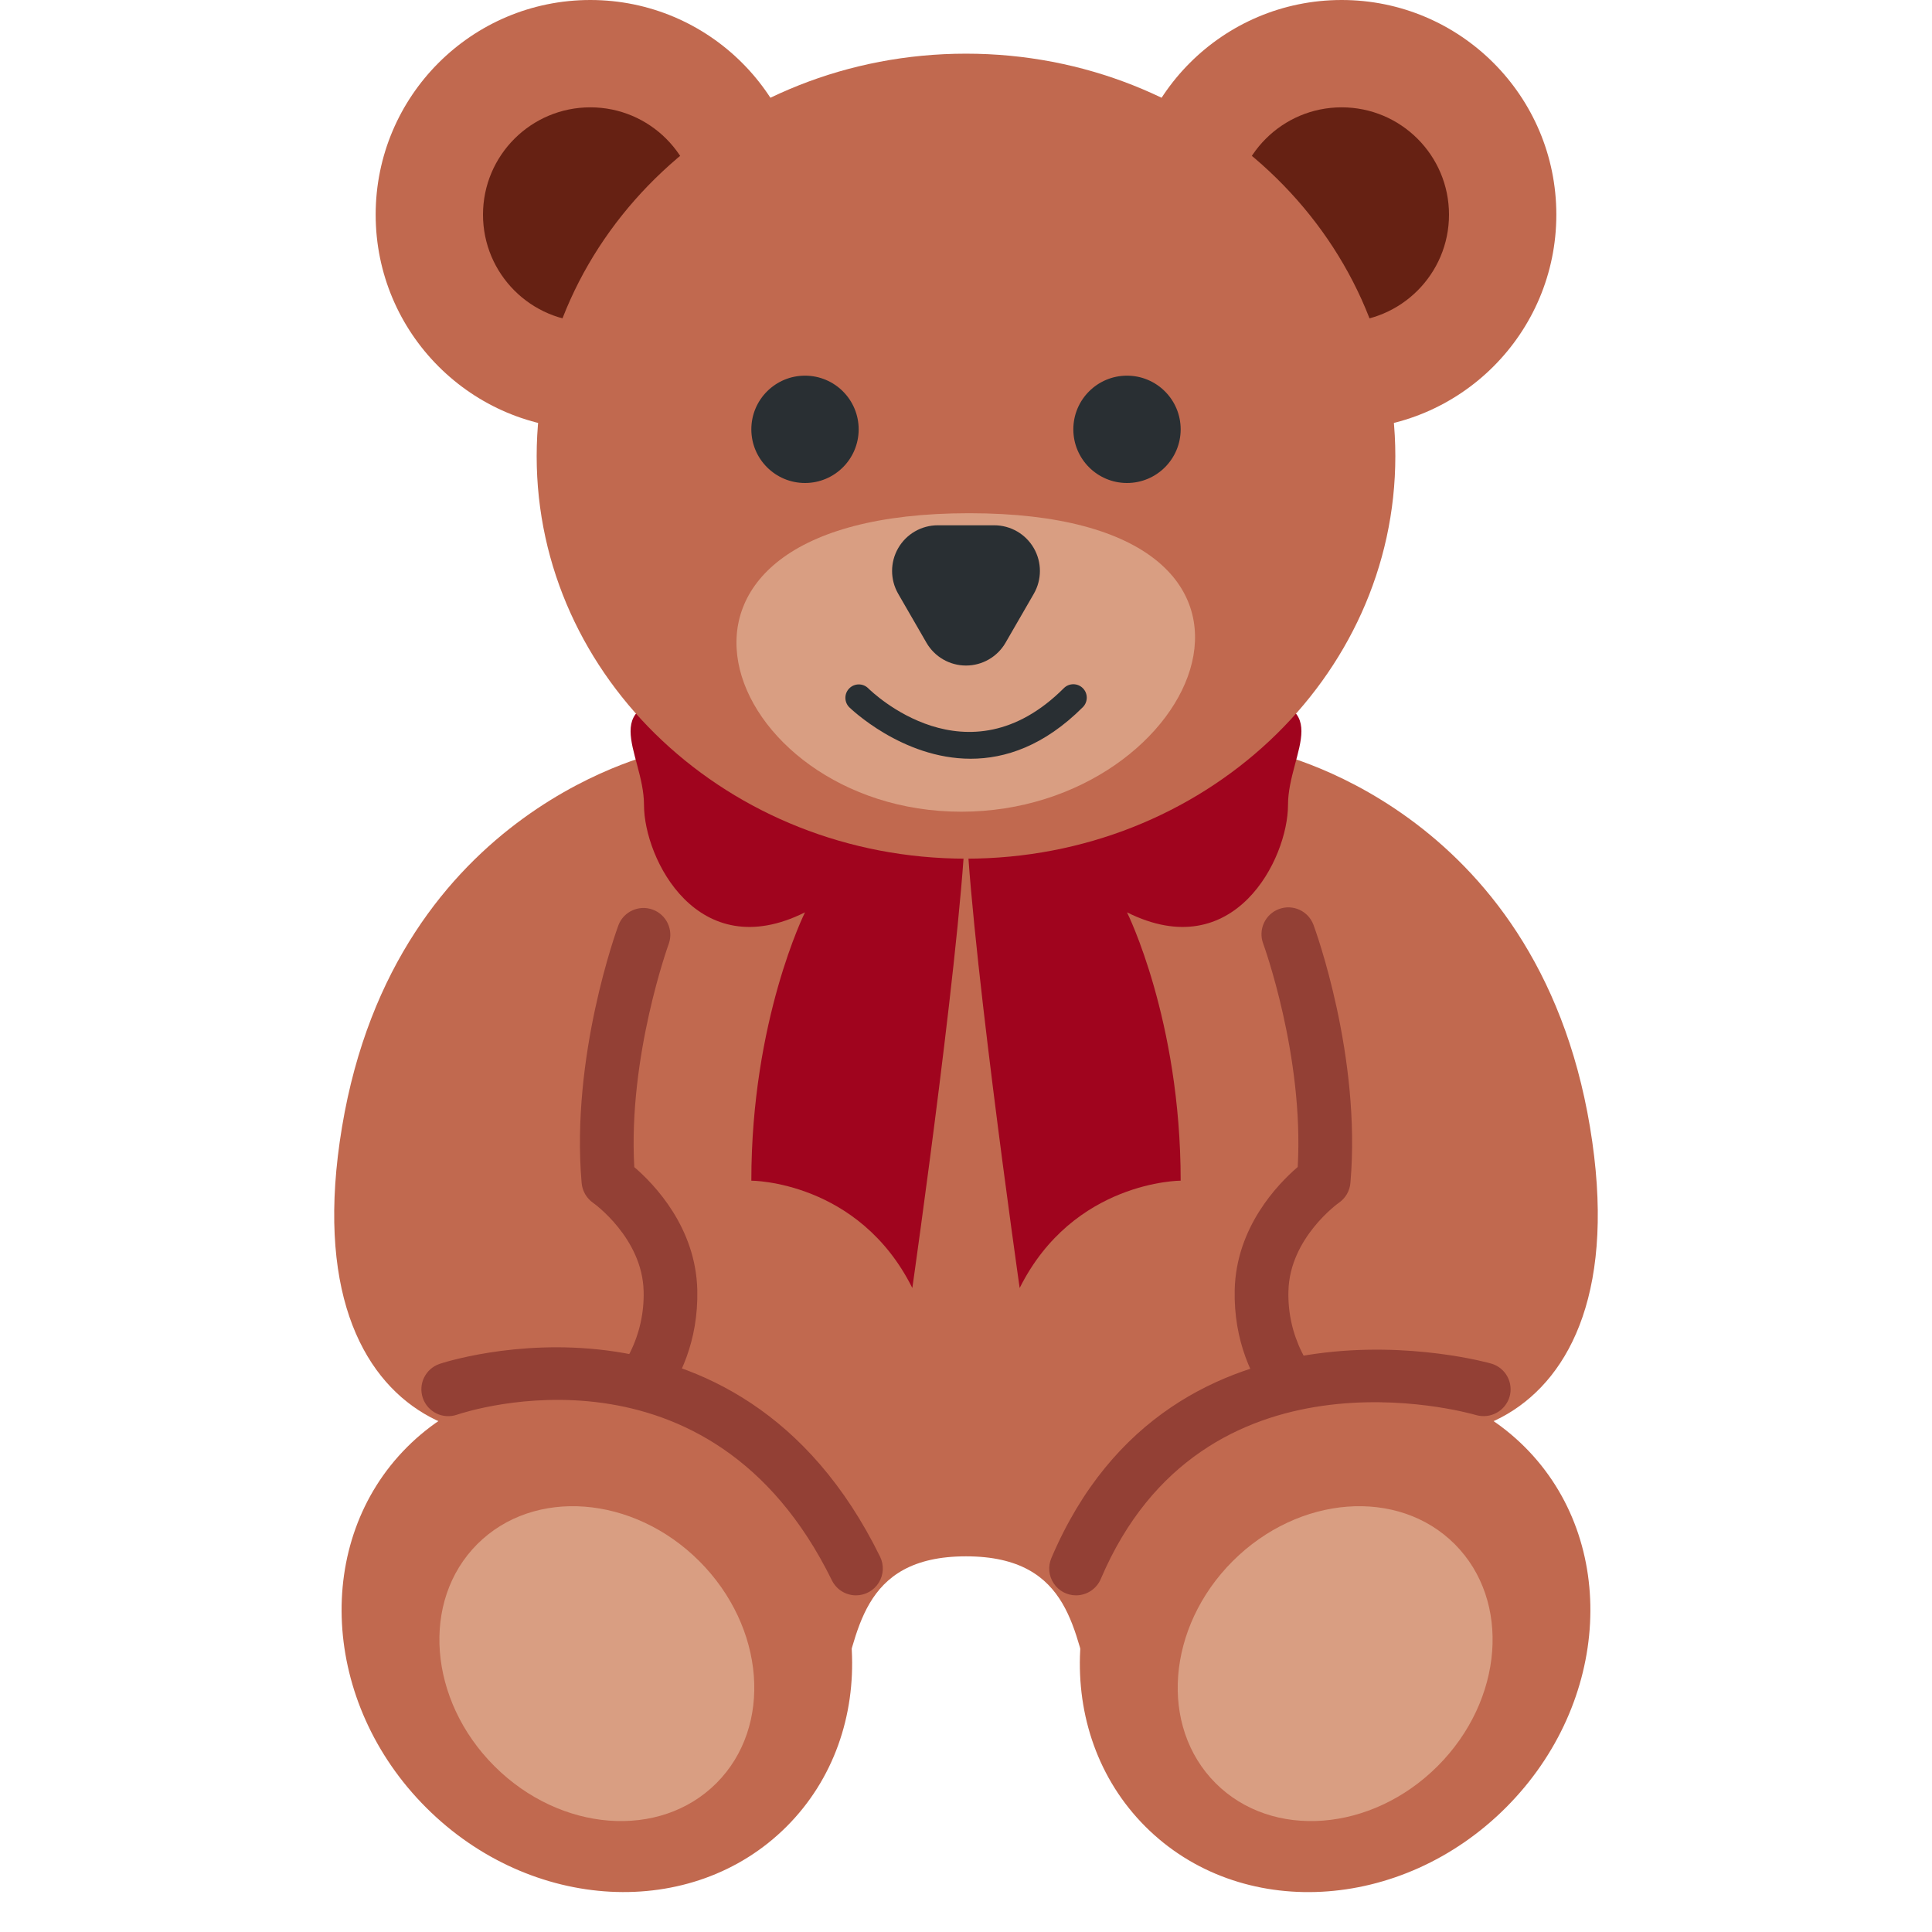
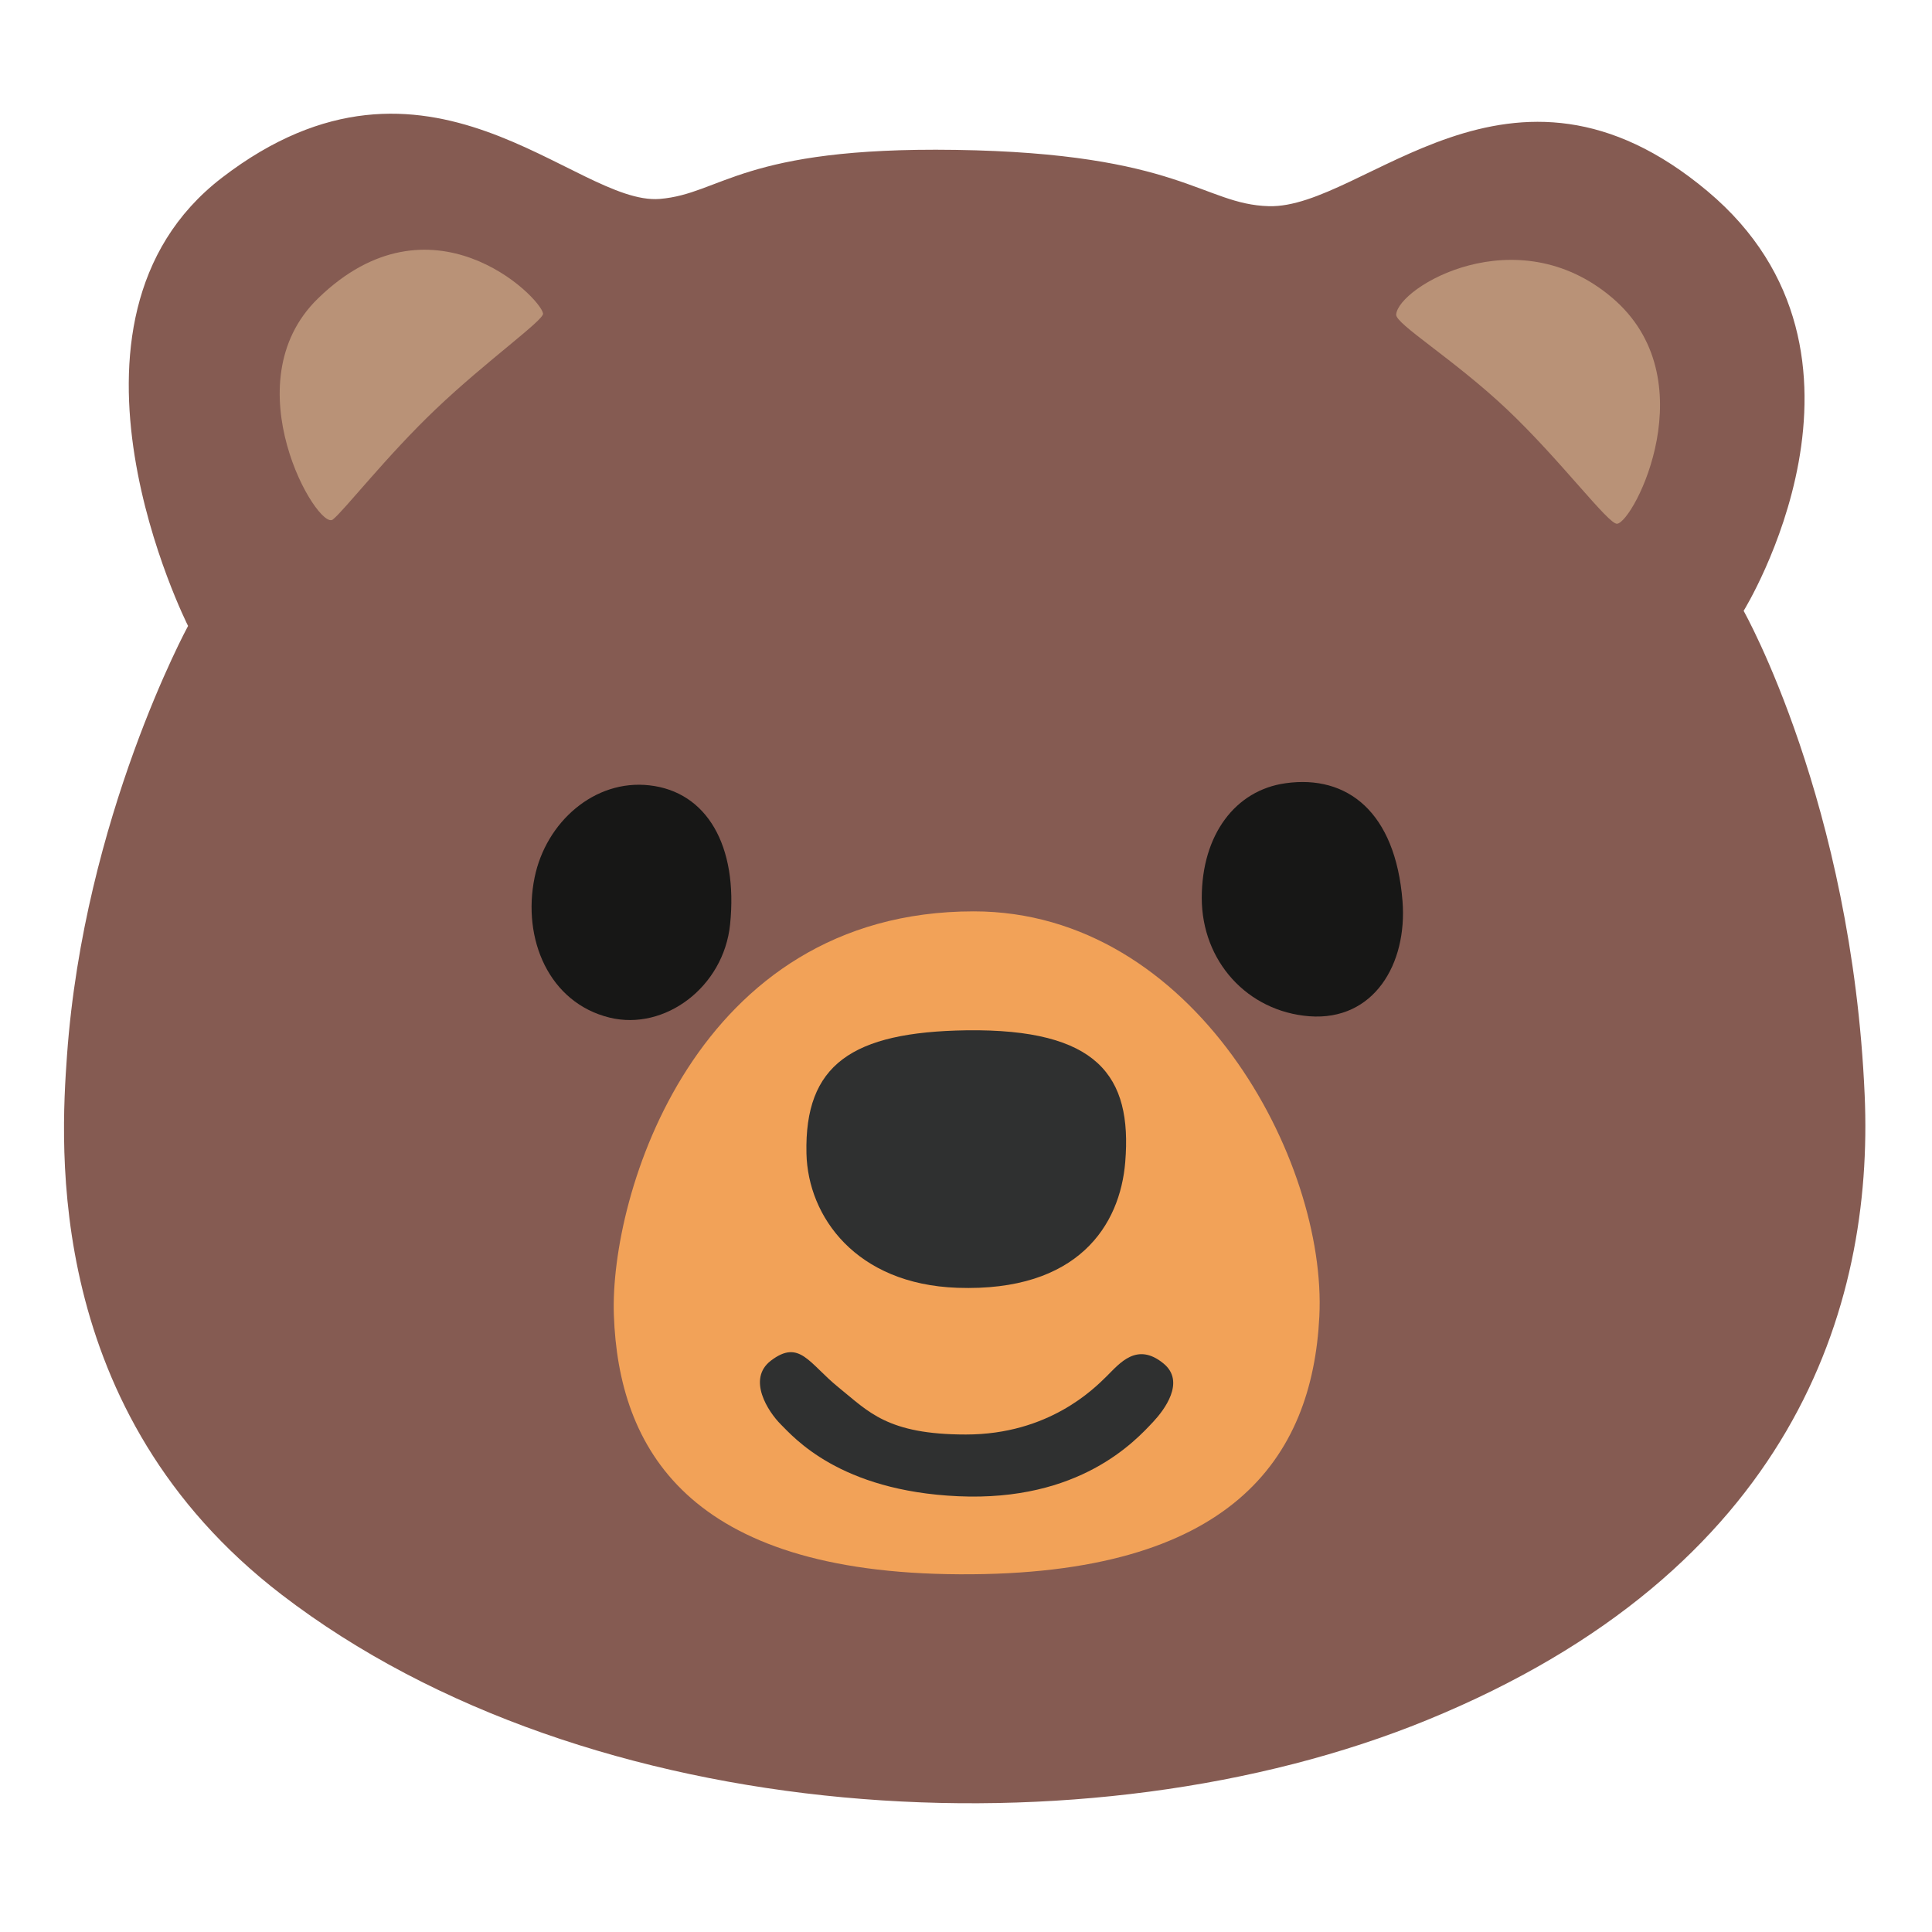
- <svg xmlns="http://www.w3.org/2000/svg" width="800px" height="800px" viewBox="0 0 36 36" aria-hidden="true" role="img" class="iconify iconify--twemoji" preserveAspectRatio="xMidYMid meet">
-   <path fill="#C1694F" d="M25 22h-.253c.16-.798.253-1.633.253-2.5c0-5.247-3.134-9.5-7-9.5s-7 4.253-7 9.5c0 .867.093 1.702.253 2.5H11c-2 3-1.502 8.056.122 9C18 35 14 29 18 29s0 6 6.878 2c1.624-.944 2.122-6 .122-9z" />
-   <path fill="#C1694F" d="M23.667 20.458c-.177-1.544.317-3.562.255-5.25C22.535 16.292 19.947 17 18 17s-4.51-.708-5.897-1.792c-.062 1.688.407 3.706.23 5.25c-.458 4 2.353 7.184 5.667 7.184s6.125-3.184 5.667-7.184z" />
-   <path fill="#C1694F" d="M12.373 14s-5 1-6 7s3.419 6.581 5 5c2-2 0-4 0-4s1-5 1-8zm11.254 0s5 1 6 7s-3.419 6.581-5 5c-2-2 0-4 0-4s-1-5-1-8z" />
-   <path fill="#A0041E" d="M13 13c-2 0-1 1-1 2s1 3 3 2c0 0-1 2-1 5c0 0 2 0 3 2c0 0 1-7 1-9s-4-2-5-2zm10 0c2 0 1 1 1 2s-1 3-3 2c0 0 1 2 1 5c0 0-2 0-3 2c0 0-1-7-1-9s4-2 5-2z" />
-   <circle fill="#C1694F" cx="11" cy="4" r="4" />
-   <circle fill="#662113" cx="11" cy="4" r="2" />
-   <circle fill="#C1694F" cx="25" cy="4" r="4" />
-   <circle fill="#662113" cx="25" cy="4" r="2" />
-   <ellipse fill="#C1694F" cx="18" cy="8.5" rx="8" ry="7.5" />
-   <circle fill="#292F33" cx="15" cy="8" r="1" />
-   <circle fill="#292F33" cx="21" cy="8" r="1" />
-   <path fill="#D99E82" d="M18.058 9.563c-6.808 0-4.612 5.562-.147 5.562c4.464 0 6.955-5.562.147-5.562z" />
-   <path fill="#292F33" d="M16.737 11.065l.526.911a.851.851 0 0 0 1.474 0l.526-.911a.851.851 0 0 0-.737-1.277h-1.052a.851.851 0 0 0-.737 1.277z" />
-   <path fill="#934035" d="M11.265 27.002a.499.499 0 0 1-.269-.921a2.417 2.417 0 0 0 .997-2.022c-.023-.991-.933-1.641-.942-1.646a.507.507 0 0 1-.213-.368c-.205-2.36.65-4.709.687-4.809a.5.5 0 0 1 .938.346c-.008.021-.761 2.099-.644 4.165c.375.322 1.146 1.124 1.174 2.289c.044 1.91-1.398 2.851-1.459 2.89a.523.523 0 0 1-.269.076zm13.471 0a.5.5 0 0 1-.269-.078c-.062-.039-1.504-.979-1.46-2.89c.027-1.165.799-1.967 1.174-2.289c.118-2.072-.636-4.143-.644-4.164a.5.5 0 1 1 .938-.347c.037.099.893 2.448.688 4.809a.502.502 0 0 1-.215.369c-.008.005-.918.654-.94 1.646a2.416 2.416 0 0 0 .997 2.022a.5.5 0 0 1-.269.922zM24.665 22h.01h-.01z" />
-   <ellipse transform="rotate(-45.001 11.121 30.5)" fill="#C1694F" cx="11.122" cy="30.5" rx="4.5" ry="5" />
-   <path fill="#D99E82" d="M13.349 33.227c-1.054 1.054-2.906.912-4.137-.318c-1.23-1.23-1.373-3.082-.318-4.137c1.054-1.054 2.906-.912 4.137.318c1.23 1.231 1.372 3.083.318 4.137z" />
-   <path fill="#D99E82" d="M12.889 32.768c-.781.781-2.206.623-3.182-.354c-.976-.976-1.135-2.401-.354-3.182c.781-.781 2.206-.623 3.182.354s1.135 2.401.354 3.182z" />
-   <ellipse transform="rotate(-45.001 24.878 30.5)" fill="#C1694F" cx="24.878" cy="30.5" rx="5" ry="4.5" />
-   <path fill="#D99E82" d="M22.651 33.227c1.054 1.054 2.906.912 4.137-.318c1.23-1.23 1.373-3.082.318-4.137c-1.054-1.054-2.906-.912-4.137.318c-1.23 1.231-1.372 3.083-.318 4.137z" />
-   <ellipse transform="rotate(-45.001 24.878 31)" fill="#D99E82" cx="24.878" cy="31" rx="2.5" ry="2" />
-   <path fill="#292F33" d="M18.087 14.138c-1.28 0-2.249-.947-2.264-.961a.25.25 0 0 1 .353-.354c.075.074 1.849 1.797 3.647 0a.25.25 0 1 1 .354.354c-.721.721-1.445.961-2.09.961z" />
-   <path fill="#934035" d="M15.95 29.727a.5.5 0 0 1-.449-.28c-2.274-4.635-6.795-3.15-6.986-3.086a.5.5 0 0 1-.326-.946c.055-.02 5.543-1.845 8.21 3.592a.5.5 0 0 1-.449.72zm4.101 0a.499.499 0 0 1-.46-.695c2.255-5.301 8.141-3.641 8.198-3.623a.499.499 0 0 1 .339.619a.505.505 0 0 1-.619.341c-.207-.061-5.096-1.42-6.998 3.054a.502.502 0 0 1-.46.304z" />
+ <svg xmlns="http://www.w3.org/2000/svg" width="800px" height="800px" viewBox="0 0 128 128" aria-hidden="true" role="img" class="iconify iconify--noto" preserveAspectRatio="xMidYMid meet">
+   <path d="M63.29 9.93c14.92.22 16.4 3.61 20.77 3.73c6.32.18 15.98-11.97 29.07-.99c12.9 10.82 2.39 27.8 2.39 27.8s7.18 12.72 8.02 32.1c.61 14.03-4.79 31.49-29 41.39c-22.29 9.12-55.55 7.3-75.88-8.31C2.9 93.56 4.01 75.92 4.44 69.91c1.13-15.77 8.02-28.44 8.02-28.44s-10.19-20.15 2.25-29.7c13.66-10.49 23.38 1.86 29 1.41c4.09-.34 5.43-3.46 19.58-3.25z" fill="#855b52" />
+   <path d="M35.98 20.77c-.19-1.11-7.43-8.29-14.92-.99c-5.77 5.63 0 15.42.99 14.64c.76-.6 3.56-4.21 6.83-7.32c3.35-3.19 7.17-5.9 7.1-6.33z" fill="#b99277" />
+   <path d="M92.5 20.84c-.05.62 3.81 2.95 7.32 6.26c3.55 3.35 6.75 7.67 7.32 7.6c1.13-.14 5.98-9.64-.35-14.99s-14.15-.7-14.29 1.13z" fill="#b99277" />
+   <path d="M64.51 60.38c14.64 0 23.42 16.52 22.9 26.84c-.47 9.39-5.82 17.18-23.84 17.08c-18.02-.09-22.59-8.36-22.9-17.18c-.28-7.88 5.35-26.74 23.84-26.74z" fill="#f2a258" />
+   <path d="M92.92 59.7c.33 4.16-1.9 7.95-6.17 7.63c-4.12-.32-7.13-3.66-7.13-7.84s2.22-7.14 5.56-7.6c4.08-.57 7.27 1.9 7.74 7.81z" fill="#171716" />
+   <path d="M74.55 76.99c-.34 4.16-3.1 8.61-11.12 8.33c-6.73-.24-9.9-4.72-10-8.89c-.14-5.89 3-8.06 10.61-8.17c8.68-.11 10.98 3.01 10.51 8.73z" fill="#2f3030" />
+   <path d="M48.37 61.25c-.43 4.15-4.33 7.06-7.98 6.17c-4.01-.98-5.81-5.2-4.97-9.29c.75-3.66 3.96-6.51 7.6-6.1c3.8.42 5.89 3.99 5.35 9.22z" fill="#171716" />
+   <path d="M63.99 95.04c5.49 0 8.49-3.03 9.34-3.87s1.99-2.28 3.75-.84c1.5 1.22.02 3.12-.66 3.85c-1.22 1.31-4.9 5.31-12.93 4.95c-7.88-.35-10.91-3.92-11.76-4.76c-.84-.84-2.25-3-.66-4.22c1.91-1.46 2.53.19 4.5 1.78s3.21 3.11 8.42 3.11z" fill="#2f3030" />
</svg>
